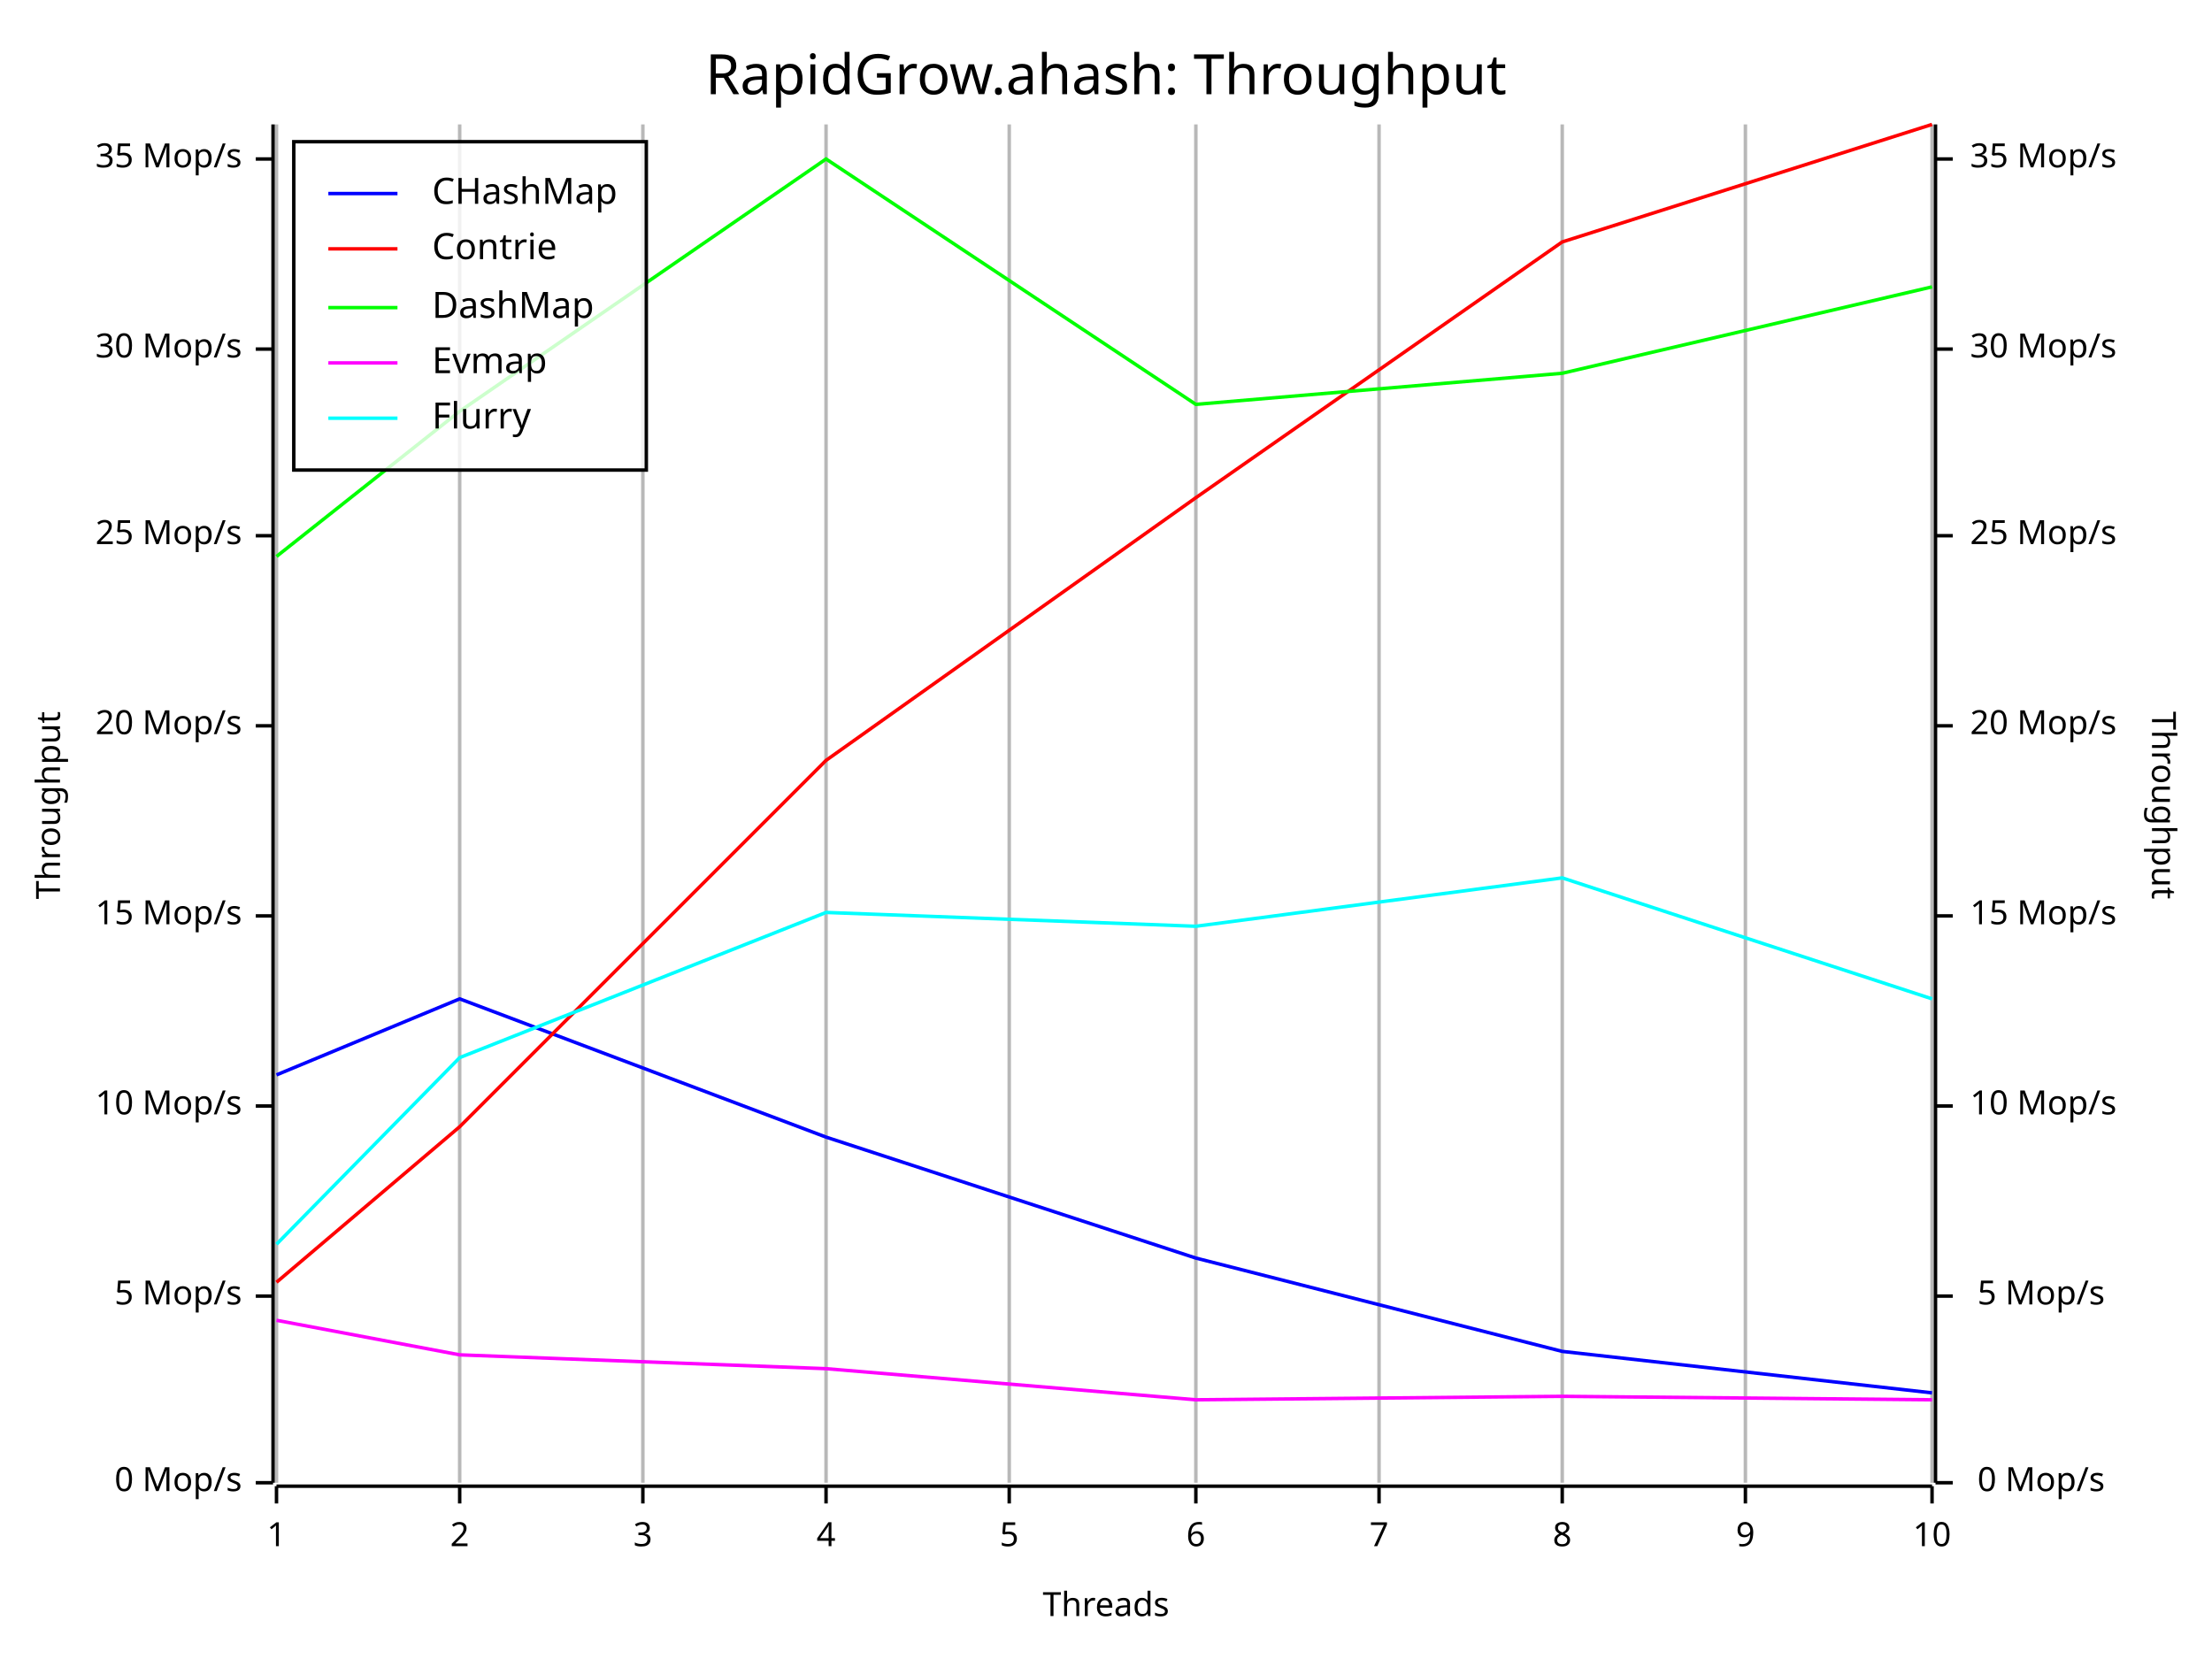
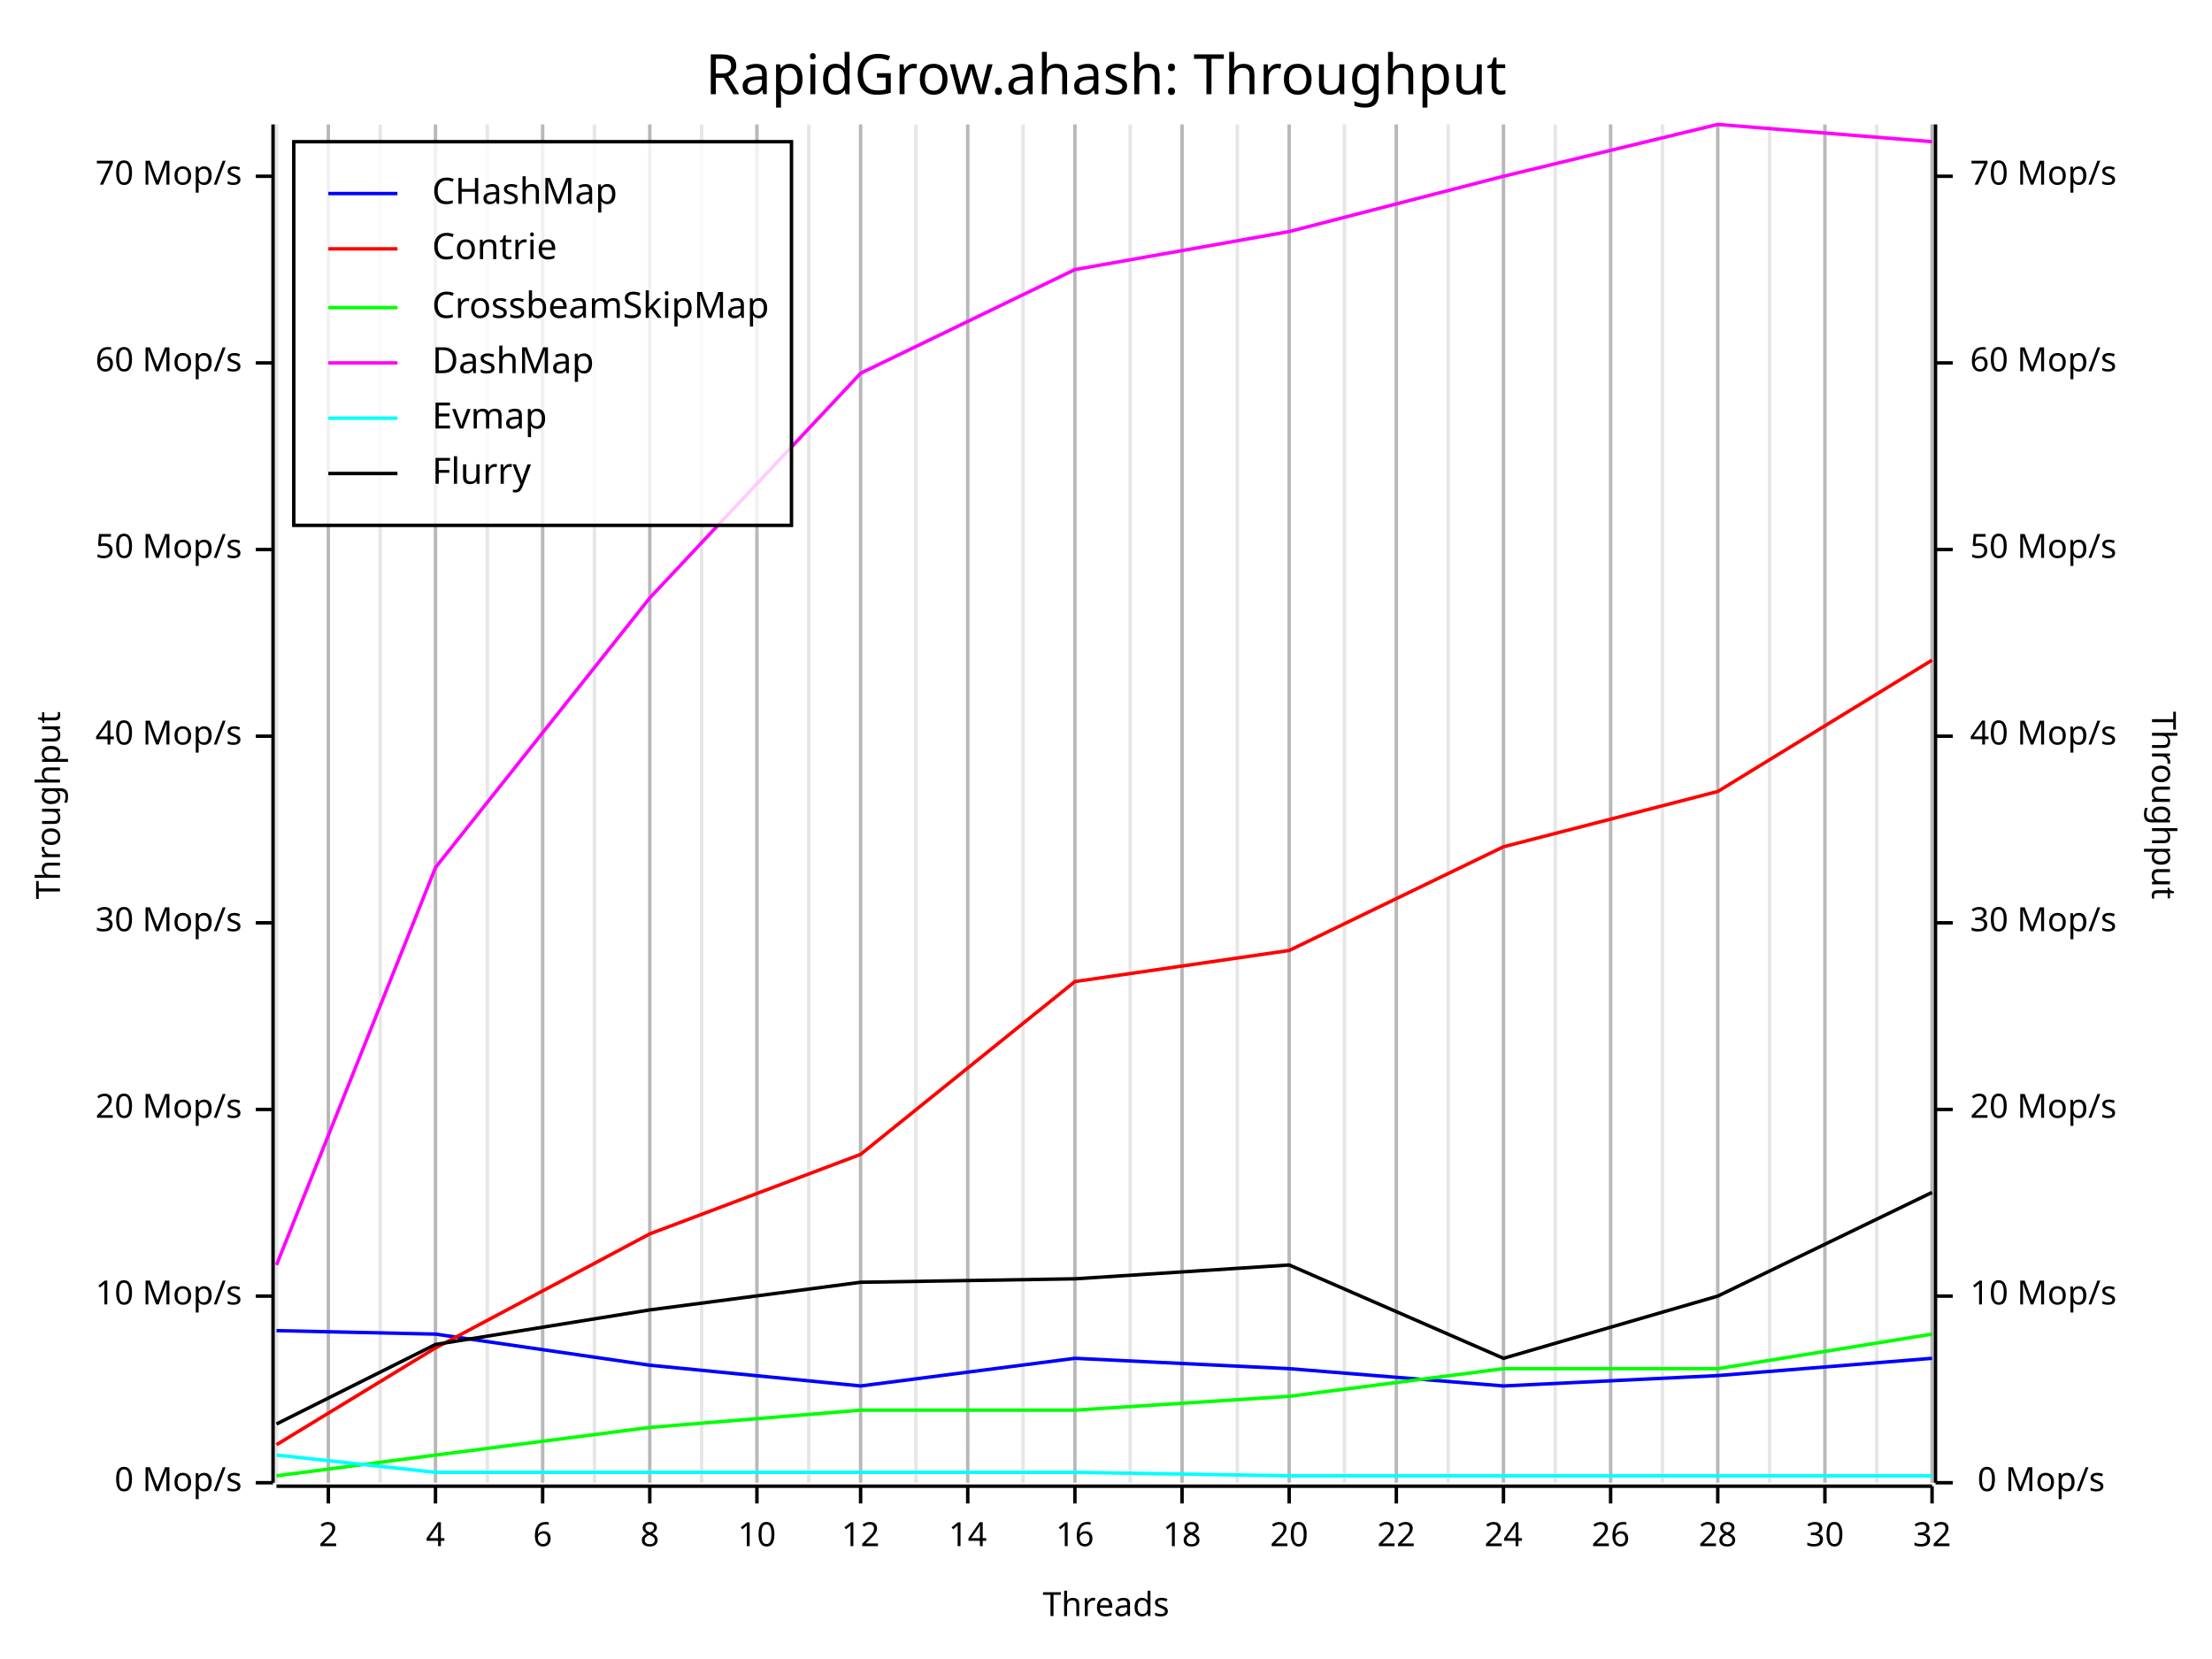
<svg xmlns="http://www.w3.org/2000/svg" width="640" height="480" viewBox="0 0 640 480">
  <rect x="0" y="0" width="640" height="480" opacity="1" fill="#FFFFFF" stroke="none" />
  <text x="320" y="15" dy="0.76em" text-anchor="middle" font-family="Fira Code" font-size="16.129" opacity="1" fill="#000000">
RapidGrow.ahash: Throughput
</text>
  <line opacity="0.1" stroke="#000000" stroke-width="1" x1="80" y1="429" x2="80" y2="36" />
-   <line opacity="0.1" stroke="#000000" stroke-width="1" x1="133" y1="429" x2="133" y2="36" />
-   <line opacity="0.1" stroke="#000000" stroke-width="1" x1="186" y1="429" x2="186" y2="36" />
-   <line opacity="0.1" stroke="#000000" stroke-width="1" x1="239" y1="429" x2="239" y2="36" />
-   <line opacity="0.1" stroke="#000000" stroke-width="1" x1="292" y1="429" x2="292" y2="36" />
-   <line opacity="0.1" stroke="#000000" stroke-width="1" x1="346" y1="429" x2="346" y2="36" />
-   <line opacity="0.1" stroke="#000000" stroke-width="1" x1="399" y1="429" x2="399" y2="36" />
-   <line opacity="0.1" stroke="#000000" stroke-width="1" x1="452" y1="429" x2="452" y2="36" />
-   <line opacity="0.1" stroke="#000000" stroke-width="1" x1="505" y1="429" x2="505" y2="36" />
+   <line opacity="0.1" stroke="#000000" stroke-width="1" x1="95" y1="429" x2="95" y2="36" />
+   <line opacity="0.1" stroke="#000000" stroke-width="1" x1="110" y1="429" x2="110" y2="36" />
+   <line opacity="0.1" stroke="#000000" stroke-width="1" x1="126" y1="429" x2="126" y2="36" />
+   <line opacity="0.1" stroke="#000000" stroke-width="1" x1="141" y1="429" x2="141" y2="36" />
+   <line opacity="0.1" stroke="#000000" stroke-width="1" x1="157" y1="429" x2="157" y2="36" />
+   <line opacity="0.1" stroke="#000000" stroke-width="1" x1="172" y1="429" x2="172" y2="36" />
+   <line opacity="0.1" stroke="#000000" stroke-width="1" x1="188" y1="429" x2="188" y2="36" />
+   <line opacity="0.1" stroke="#000000" stroke-width="1" x1="203" y1="429" x2="203" y2="36" />
+   <line opacity="0.1" stroke="#000000" stroke-width="1" x1="219" y1="429" x2="219" y2="36" />
+   <line opacity="0.1" stroke="#000000" stroke-width="1" x1="234" y1="429" x2="234" y2="36" />
+   <line opacity="0.1" stroke="#000000" stroke-width="1" x1="249" y1="429" x2="249" y2="36" />
+   <line opacity="0.1" stroke="#000000" stroke-width="1" x1="265" y1="429" x2="265" y2="36" />
+   <line opacity="0.1" stroke="#000000" stroke-width="1" x1="280" y1="429" x2="280" y2="36" />
+   <line opacity="0.1" stroke="#000000" stroke-width="1" x1="296" y1="429" x2="296" y2="36" />
+   <line opacity="0.1" stroke="#000000" stroke-width="1" x1="311" y1="429" x2="311" y2="36" />
+   <line opacity="0.1" stroke="#000000" stroke-width="1" x1="327" y1="429" x2="327" y2="36" />
+   <line opacity="0.1" stroke="#000000" stroke-width="1" x1="342" y1="429" x2="342" y2="36" />
+   <line opacity="0.1" stroke="#000000" stroke-width="1" x1="358" y1="429" x2="358" y2="36" />
+   <line opacity="0.1" stroke="#000000" stroke-width="1" x1="373" y1="429" x2="373" y2="36" />
+   <line opacity="0.1" stroke="#000000" stroke-width="1" x1="389" y1="429" x2="389" y2="36" />
+   <line opacity="0.1" stroke="#000000" stroke-width="1" x1="404" y1="429" x2="404" y2="36" />
+   <line opacity="0.1" stroke="#000000" stroke-width="1" x1="419" y1="429" x2="419" y2="36" />
+   <line opacity="0.1" stroke="#000000" stroke-width="1" x1="435" y1="429" x2="435" y2="36" />
+   <line opacity="0.1" stroke="#000000" stroke-width="1" x1="450" y1="429" x2="450" y2="36" />
+   <line opacity="0.1" stroke="#000000" stroke-width="1" x1="466" y1="429" x2="466" y2="36" />
+   <line opacity="0.1" stroke="#000000" stroke-width="1" x1="481" y1="429" x2="481" y2="36" />
+   <line opacity="0.1" stroke="#000000" stroke-width="1" x1="497" y1="429" x2="497" y2="36" />
+   <line opacity="0.1" stroke="#000000" stroke-width="1" x1="512" y1="429" x2="512" y2="36" />
+   <line opacity="0.1" stroke="#000000" stroke-width="1" x1="528" y1="429" x2="528" y2="36" />
+   <line opacity="0.1" stroke="#000000" stroke-width="1" x1="543" y1="429" x2="543" y2="36" />
  <line opacity="0.1" stroke="#000000" stroke-width="1" x1="559" y1="429" x2="559" y2="36" />
  <text x="10" y="233" dy="0.76em" text-anchor="middle" font-family="sans-serif" font-size="9.677" opacity="1" fill="#000000" transform="rotate(270, 10, 233)">
Throughput
</text>
  <text x="320" y="470" dy="-0.5ex" text-anchor="middle" font-family="sans-serif" font-size="9.677" opacity="1" fill="#000000">
Threads
</text>
  <text x="630" y="233" dy="0.76em" text-anchor="middle" font-family="sans-serif" font-size="9.677" opacity="1" fill="#000000" transform="rotate(90, 630, 233)">
Throughput
</text>
-   <line opacity="0.2" stroke="#000000" stroke-width="1" x1="80" y1="429" x2="80" y2="36" />
-   <line opacity="0.2" stroke="#000000" stroke-width="1" x1="133" y1="429" x2="133" y2="36" />
-   <line opacity="0.2" stroke="#000000" stroke-width="1" x1="186" y1="429" x2="186" y2="36" />
-   <line opacity="0.2" stroke="#000000" stroke-width="1" x1="239" y1="429" x2="239" y2="36" />
-   <line opacity="0.2" stroke="#000000" stroke-width="1" x1="292" y1="429" x2="292" y2="36" />
-   <line opacity="0.2" stroke="#000000" stroke-width="1" x1="346" y1="429" x2="346" y2="36" />
-   <line opacity="0.2" stroke="#000000" stroke-width="1" x1="399" y1="429" x2="399" y2="36" />
-   <line opacity="0.2" stroke="#000000" stroke-width="1" x1="452" y1="429" x2="452" y2="36" />
-   <line opacity="0.2" stroke="#000000" stroke-width="1" x1="505" y1="429" x2="505" y2="36" />
+   <line opacity="0.2" stroke="#000000" stroke-width="1" x1="95" y1="429" x2="95" y2="36" />
+   <line opacity="0.2" stroke="#000000" stroke-width="1" x1="126" y1="429" x2="126" y2="36" />
+   <line opacity="0.2" stroke="#000000" stroke-width="1" x1="157" y1="429" x2="157" y2="36" />
+   <line opacity="0.2" stroke="#000000" stroke-width="1" x1="188" y1="429" x2="188" y2="36" />
+   <line opacity="0.2" stroke="#000000" stroke-width="1" x1="219" y1="429" x2="219" y2="36" />
+   <line opacity="0.2" stroke="#000000" stroke-width="1" x1="249" y1="429" x2="249" y2="36" />
+   <line opacity="0.2" stroke="#000000" stroke-width="1" x1="280" y1="429" x2="280" y2="36" />
+   <line opacity="0.2" stroke="#000000" stroke-width="1" x1="311" y1="429" x2="311" y2="36" />
+   <line opacity="0.2" stroke="#000000" stroke-width="1" x1="342" y1="429" x2="342" y2="36" />
+   <line opacity="0.2" stroke="#000000" stroke-width="1" x1="373" y1="429" x2="373" y2="36" />
+   <line opacity="0.2" stroke="#000000" stroke-width="1" x1="404" y1="429" x2="404" y2="36" />
+   <line opacity="0.2" stroke="#000000" stroke-width="1" x1="435" y1="429" x2="435" y2="36" />
+   <line opacity="0.2" stroke="#000000" stroke-width="1" x1="466" y1="429" x2="466" y2="36" />
+   <line opacity="0.2" stroke="#000000" stroke-width="1" x1="497" y1="429" x2="497" y2="36" />
+   <line opacity="0.2" stroke="#000000" stroke-width="1" x1="528" y1="429" x2="528" y2="36" />
  <line opacity="0.2" stroke="#000000" stroke-width="1" x1="559" y1="429" x2="559" y2="36" />
  <polyline fill="none" opacity="1" stroke="#000000" stroke-width="1" points="79,36 79,429 " />
  <text x="70" y="429" dy="0.5ex" text-anchor="end" font-family="sans-serif" font-size="9.677" opacity="1" fill="#000000">
0 Mop/s
</text>
  <polyline fill="none" opacity="1" stroke="#000000" stroke-width="1" points="74,429 79,429 " />
  <text x="70" y="375" dy="0.5ex" text-anchor="end" font-family="sans-serif" font-size="9.677" opacity="1" fill="#000000">
- 5 Mop/s
+ 10 Mop/s
</text>
  <polyline fill="none" opacity="1" stroke="#000000" stroke-width="1" points="74,375 79,375 " />
-   <text x="70" y="320" dy="0.5ex" text-anchor="end" font-family="sans-serif" font-size="9.677" opacity="1" fill="#000000">
- 10 Mop/s
- </text>
-   <polyline fill="none" opacity="1" stroke="#000000" stroke-width="1" points="74,320 79,320 " />
-   <text x="70" y="265" dy="0.5ex" text-anchor="end" font-family="sans-serif" font-size="9.677" opacity="1" fill="#000000">
- 15 Mop/s
- </text>
-   <polyline fill="none" opacity="1" stroke="#000000" stroke-width="1" points="74,265 79,265 " />
-   <text x="70" y="210" dy="0.5ex" text-anchor="end" font-family="sans-serif" font-size="9.677" opacity="1" fill="#000000">
+   <text x="70" y="321" dy="0.5ex" text-anchor="end" font-family="sans-serif" font-size="9.677" opacity="1" fill="#000000">
20 Mop/s
</text>
-   <polyline fill="none" opacity="1" stroke="#000000" stroke-width="1" points="74,210 79,210 " />
-   <text x="70" y="155" dy="0.5ex" text-anchor="end" font-family="sans-serif" font-size="9.677" opacity="1" fill="#000000">
- 25 Mop/s
- </text>
-   <polyline fill="none" opacity="1" stroke="#000000" stroke-width="1" points="74,155 79,155 " />
-   <text x="70" y="101" dy="0.5ex" text-anchor="end" font-family="sans-serif" font-size="9.677" opacity="1" fill="#000000">
+   <polyline fill="none" opacity="1" stroke="#000000" stroke-width="1" points="74,321 79,321 " />
+   <text x="70" y="267" dy="0.5ex" text-anchor="end" font-family="sans-serif" font-size="9.677" opacity="1" fill="#000000">
30 Mop/s
</text>
-   <polyline fill="none" opacity="1" stroke="#000000" stroke-width="1" points="74,101 79,101 " />
-   <text x="70" y="46" dy="0.5ex" text-anchor="end" font-family="sans-serif" font-size="9.677" opacity="1" fill="#000000">
- 35 Mop/s
- </text>
-   <polyline fill="none" opacity="1" stroke="#000000" stroke-width="1" points="74,46 79,46 " />
+   <polyline fill="none" opacity="1" stroke="#000000" stroke-width="1" points="74,267 79,267 " />
+   <text x="70" y="213" dy="0.5ex" text-anchor="end" font-family="sans-serif" font-size="9.677" opacity="1" fill="#000000">
+ 40 Mop/s
+ </text>
+   <polyline fill="none" opacity="1" stroke="#000000" stroke-width="1" points="74,213 79,213 " />
+   <text x="70" y="159" dy="0.5ex" text-anchor="end" font-family="sans-serif" font-size="9.677" opacity="1" fill="#000000">
+ 50 Mop/s
+ </text>
+   <polyline fill="none" opacity="1" stroke="#000000" stroke-width="1" points="74,159 79,159 " />
+   <text x="70" y="105" dy="0.5ex" text-anchor="end" font-family="sans-serif" font-size="9.677" opacity="1" fill="#000000">
+ 60 Mop/s
+ </text>
+   <polyline fill="none" opacity="1" stroke="#000000" stroke-width="1" points="74,105 79,105 " />
+   <text x="70" y="51" dy="0.5ex" text-anchor="end" font-family="sans-serif" font-size="9.677" opacity="1" fill="#000000">
+ 70 Mop/s
+ </text>
+   <polyline fill="none" opacity="1" stroke="#000000" stroke-width="1" points="74,51 79,51 " />
  <polyline fill="none" opacity="1" stroke="#000000" stroke-width="1" points="80,430 559,430 " />
-   <text x="80" y="440" dy="0.76em" text-anchor="middle" font-family="sans-serif" font-size="9.677" opacity="1" fill="#000000">
- 1
- </text>
-   <polyline fill="none" opacity="1" stroke="#000000" stroke-width="1" points="80,430 80,435 " />
-   <text x="133" y="440" dy="0.76em" text-anchor="middle" font-family="sans-serif" font-size="9.677" opacity="1" fill="#000000">
+   <text x="95" y="440" dy="0.76em" text-anchor="middle" font-family="sans-serif" font-size="9.677" opacity="1" fill="#000000">
2
</text>
-   <polyline fill="none" opacity="1" stroke="#000000" stroke-width="1" points="133,430 133,435 " />
-   <text x="186" y="440" dy="0.76em" text-anchor="middle" font-family="sans-serif" font-size="9.677" opacity="1" fill="#000000">
- 3
- </text>
-   <polyline fill="none" opacity="1" stroke="#000000" stroke-width="1" points="186,430 186,435 " />
-   <text x="239" y="440" dy="0.76em" text-anchor="middle" font-family="sans-serif" font-size="9.677" opacity="1" fill="#000000">
+   <polyline fill="none" opacity="1" stroke="#000000" stroke-width="1" points="95,430 95,435 " />
+   <text x="126" y="440" dy="0.76em" text-anchor="middle" font-family="sans-serif" font-size="9.677" opacity="1" fill="#000000">
4
</text>
-   <polyline fill="none" opacity="1" stroke="#000000" stroke-width="1" points="239,430 239,435 " />
-   <text x="292" y="440" dy="0.76em" text-anchor="middle" font-family="sans-serif" font-size="9.677" opacity="1" fill="#000000">
- 5
- </text>
-   <polyline fill="none" opacity="1" stroke="#000000" stroke-width="1" points="292,430 292,435 " />
-   <text x="346" y="440" dy="0.76em" text-anchor="middle" font-family="sans-serif" font-size="9.677" opacity="1" fill="#000000">
+   <polyline fill="none" opacity="1" stroke="#000000" stroke-width="1" points="126,430 126,435 " />
+   <text x="157" y="440" dy="0.76em" text-anchor="middle" font-family="sans-serif" font-size="9.677" opacity="1" fill="#000000">
6
</text>
-   <polyline fill="none" opacity="1" stroke="#000000" stroke-width="1" points="346,430 346,435 " />
-   <text x="399" y="440" dy="0.76em" text-anchor="middle" font-family="sans-serif" font-size="9.677" opacity="1" fill="#000000">
- 7
- </text>
-   <polyline fill="none" opacity="1" stroke="#000000" stroke-width="1" points="399,430 399,435 " />
-   <text x="452" y="440" dy="0.76em" text-anchor="middle" font-family="sans-serif" font-size="9.677" opacity="1" fill="#000000">
+   <polyline fill="none" opacity="1" stroke="#000000" stroke-width="1" points="157,430 157,435 " />
+   <text x="188" y="440" dy="0.76em" text-anchor="middle" font-family="sans-serif" font-size="9.677" opacity="1" fill="#000000">
8
</text>
-   <polyline fill="none" opacity="1" stroke="#000000" stroke-width="1" points="452,430 452,435 " />
-   <text x="505" y="440" dy="0.76em" text-anchor="middle" font-family="sans-serif" font-size="9.677" opacity="1" fill="#000000">
- 9
- </text>
-   <polyline fill="none" opacity="1" stroke="#000000" stroke-width="1" points="505,430 505,435 " />
+   <polyline fill="none" opacity="1" stroke="#000000" stroke-width="1" points="188,430 188,435 " />
+   <text x="219" y="440" dy="0.76em" text-anchor="middle" font-family="sans-serif" font-size="9.677" opacity="1" fill="#000000">
+ 10
+ </text>
+   <polyline fill="none" opacity="1" stroke="#000000" stroke-width="1" points="219,430 219,435 " />
+   <text x="249" y="440" dy="0.76em" text-anchor="middle" font-family="sans-serif" font-size="9.677" opacity="1" fill="#000000">
+ 12
+ </text>
+   <polyline fill="none" opacity="1" stroke="#000000" stroke-width="1" points="249,430 249,435 " />
+   <text x="280" y="440" dy="0.76em" text-anchor="middle" font-family="sans-serif" font-size="9.677" opacity="1" fill="#000000">
+ 14
+ </text>
+   <polyline fill="none" opacity="1" stroke="#000000" stroke-width="1" points="280,430 280,435 " />
+   <text x="311" y="440" dy="0.76em" text-anchor="middle" font-family="sans-serif" font-size="9.677" opacity="1" fill="#000000">
+ 16
+ </text>
+   <polyline fill="none" opacity="1" stroke="#000000" stroke-width="1" points="311,430 311,435 " />
+   <text x="342" y="440" dy="0.76em" text-anchor="middle" font-family="sans-serif" font-size="9.677" opacity="1" fill="#000000">
+ 18
+ </text>
+   <polyline fill="none" opacity="1" stroke="#000000" stroke-width="1" points="342,430 342,435 " />
+   <text x="373" y="440" dy="0.76em" text-anchor="middle" font-family="sans-serif" font-size="9.677" opacity="1" fill="#000000">
+ 20
+ </text>
+   <polyline fill="none" opacity="1" stroke="#000000" stroke-width="1" points="373,430 373,435 " />
+   <text x="404" y="440" dy="0.76em" text-anchor="middle" font-family="sans-serif" font-size="9.677" opacity="1" fill="#000000">
+ 22
+ </text>
+   <polyline fill="none" opacity="1" stroke="#000000" stroke-width="1" points="404,430 404,435 " />
+   <text x="435" y="440" dy="0.76em" text-anchor="middle" font-family="sans-serif" font-size="9.677" opacity="1" fill="#000000">
+ 24
+ </text>
+   <polyline fill="none" opacity="1" stroke="#000000" stroke-width="1" points="435,430 435,435 " />
+   <text x="466" y="440" dy="0.76em" text-anchor="middle" font-family="sans-serif" font-size="9.677" opacity="1" fill="#000000">
+ 26
+ </text>
+   <polyline fill="none" opacity="1" stroke="#000000" stroke-width="1" points="466,430 466,435 " />
+   <text x="497" y="440" dy="0.76em" text-anchor="middle" font-family="sans-serif" font-size="9.677" opacity="1" fill="#000000">
+ 28
+ </text>
+   <polyline fill="none" opacity="1" stroke="#000000" stroke-width="1" points="497,430 497,435 " />
+   <text x="528" y="440" dy="0.76em" text-anchor="middle" font-family="sans-serif" font-size="9.677" opacity="1" fill="#000000">
+ 30
+ </text>
+   <polyline fill="none" opacity="1" stroke="#000000" stroke-width="1" points="528,430 528,435 " />
  <text x="559" y="440" dy="0.76em" text-anchor="middle" font-family="sans-serif" font-size="9.677" opacity="1" fill="#000000">
- 10
+ 32
</text>
  <polyline fill="none" opacity="1" stroke="#000000" stroke-width="1" points="559,430 559,435 " />
  <polyline fill="none" opacity="1" stroke="#000000" stroke-width="1" points="560,36 560,429 " />
  <text x="609" y="429" dy="0.5ex" text-anchor="end" font-family="sans-serif" font-size="9.677" opacity="1" fill="#000000">
0 Mop/s
</text>
  <polyline fill="none" opacity="1" stroke="#000000" stroke-width="1" points="560,429 565,429 " />
-   <text x="609" y="375" dy="0.5ex" text-anchor="end" font-family="sans-serif" font-size="9.677" opacity="1" fill="#000000">
- 5 Mop/s
+   <text x="570" y="375" dy="0.5ex" text-anchor="start" font-family="sans-serif" font-size="9.677" opacity="1" fill="#000000">
+ 10 Mop/s
</text>
  <polyline fill="none" opacity="1" stroke="#000000" stroke-width="1" points="560,375 565,375 " />
-   <text x="570" y="320" dy="0.5ex" text-anchor="start" font-family="sans-serif" font-size="9.677" opacity="1" fill="#000000">
- 10 Mop/s
- </text>
-   <polyline fill="none" opacity="1" stroke="#000000" stroke-width="1" points="560,320 565,320 " />
-   <text x="570" y="265" dy="0.5ex" text-anchor="start" font-family="sans-serif" font-size="9.677" opacity="1" fill="#000000">
- 15 Mop/s
- </text>
-   <polyline fill="none" opacity="1" stroke="#000000" stroke-width="1" points="560,265 565,265 " />
-   <text x="570" y="210" dy="0.5ex" text-anchor="start" font-family="sans-serif" font-size="9.677" opacity="1" fill="#000000">
+   <text x="570" y="321" dy="0.5ex" text-anchor="start" font-family="sans-serif" font-size="9.677" opacity="1" fill="#000000">
20 Mop/s
</text>
-   <polyline fill="none" opacity="1" stroke="#000000" stroke-width="1" points="560,210 565,210 " />
-   <text x="570" y="155" dy="0.5ex" text-anchor="start" font-family="sans-serif" font-size="9.677" opacity="1" fill="#000000">
- 25 Mop/s
- </text>
-   <polyline fill="none" opacity="1" stroke="#000000" stroke-width="1" points="560,155 565,155 " />
-   <text x="570" y="101" dy="0.5ex" text-anchor="start" font-family="sans-serif" font-size="9.677" opacity="1" fill="#000000">
+   <polyline fill="none" opacity="1" stroke="#000000" stroke-width="1" points="560,321 565,321 " />
+   <text x="570" y="267" dy="0.5ex" text-anchor="start" font-family="sans-serif" font-size="9.677" opacity="1" fill="#000000">
30 Mop/s
</text>
-   <polyline fill="none" opacity="1" stroke="#000000" stroke-width="1" points="560,101 565,101 " />
-   <text x="570" y="46" dy="0.5ex" text-anchor="start" font-family="sans-serif" font-size="9.677" opacity="1" fill="#000000">
- 35 Mop/s
- </text>
-   <polyline fill="none" opacity="1" stroke="#000000" stroke-width="1" points="560,46 565,46 " />
-   <polyline fill="none" opacity="1" stroke="#0000FF" stroke-width="1" points="80,311 133,289 239,329 346,364 452,391 559,403 " />
-   <polyline fill="none" opacity="1" stroke="#FF0000" stroke-width="1" points="80,371 133,326 239,220 346,144 452,70 559,36 " />
-   <polyline fill="none" opacity="1" stroke="#00FF00" stroke-width="1" points="80,161 133,119 239,46 346,117 452,108 559,83 " />
-   <polyline fill="none" opacity="1" stroke="#FF00FF" stroke-width="1" points="80,382 133,392 239,396 346,405 452,404 559,405 " />
-   <polyline fill="none" opacity="1" stroke="#00FFFF" stroke-width="1" points="80,360 133,306 239,264 346,268 452,254 559,289 " />
-   <rect x="85" y="41" width="102" height="95" opacity="0.8" fill="#FFFFFF" stroke="none" />
-   <rect x="85" y="41" width="102" height="95" opacity="1" fill="none" stroke="#000000" />
+   <polyline fill="none" opacity="1" stroke="#000000" stroke-width="1" points="560,267 565,267 " />
+   <text x="570" y="213" dy="0.5ex" text-anchor="start" font-family="sans-serif" font-size="9.677" opacity="1" fill="#000000">
+ 40 Mop/s
+ </text>
+   <polyline fill="none" opacity="1" stroke="#000000" stroke-width="1" points="560,213 565,213 " />
+   <text x="570" y="159" dy="0.5ex" text-anchor="start" font-family="sans-serif" font-size="9.677" opacity="1" fill="#000000">
+ 50 Mop/s
+ </text>
+   <polyline fill="none" opacity="1" stroke="#000000" stroke-width="1" points="560,159 565,159 " />
+   <text x="570" y="105" dy="0.5ex" text-anchor="start" font-family="sans-serif" font-size="9.677" opacity="1" fill="#000000">
+ 60 Mop/s
+ </text>
+   <polyline fill="none" opacity="1" stroke="#000000" stroke-width="1" points="560,105 565,105 " />
+   <text x="570" y="51" dy="0.5ex" text-anchor="start" font-family="sans-serif" font-size="9.677" opacity="1" fill="#000000">
+ 70 Mop/s
+ </text>
+   <polyline fill="none" opacity="1" stroke="#000000" stroke-width="1" points="560,51 565,51 " />
+   <polyline fill="none" opacity="1" stroke="#0000FF" stroke-width="1" points="80,385 126,386 188,395 249,401 311,393 373,396 435,401 497,398 559,393 " />
+   <polyline fill="none" opacity="1" stroke="#FF0000" stroke-width="1" points="80,418 126,390 188,357 249,334 311,284 373,275 435,245 497,229 559,191 " />
+   <polyline fill="none" opacity="1" stroke="#00FF00" stroke-width="1" points="80,427 126,421 188,413 249,408 311,408 373,404 435,396 497,396 559,386 " />
+   <polyline fill="none" opacity="1" stroke="#FF00FF" stroke-width="1" points="80,366 126,251 188,173 249,108 311,78 373,67 435,51 497,36 559,41 " />
+   <polyline fill="none" opacity="1" stroke="#00FFFF" stroke-width="1" points="80,421 126,426 188,426 249,426 311,426 373,427 435,427 497,427 559,427 " />
+   <polyline fill="none" opacity="1" stroke="#000000" stroke-width="1" points="80,412 126,389 188,379 249,371 311,370 373,366 435,393 497,375 559,345 " />
+   <rect x="85" y="41" width="144" height="111" opacity="0.8" fill="#FFFFFF" stroke="none" />
+   <rect x="85" y="41" width="144" height="111" opacity="1" fill="none" stroke="#000000" />
  <text x="125" y="51" dy="0.76em" text-anchor="start" font-family="Fira Code" font-size="10.484" opacity="1" fill="#000000">
CHashMap
</text>
  <text x="125" y="67" dy="0.76em" text-anchor="start" font-family="Fira Code" font-size="10.484" opacity="1" fill="#000000">
Contrie
</text>
  <text x="125" y="84" dy="0.76em" text-anchor="start" font-family="Fira Code" font-size="10.484" opacity="1" fill="#000000">
+ CrossbeamSkipMap
+ </text>
+   <text x="125" y="100" dy="0.76em" text-anchor="start" font-family="Fira Code" font-size="10.484" opacity="1" fill="#000000">
DashMap
</text>
-   <text x="125" y="100" dy="0.76em" text-anchor="start" font-family="Fira Code" font-size="10.484" opacity="1" fill="#000000">
+   <text x="125" y="116" dy="0.76em" text-anchor="start" font-family="Fira Code" font-size="10.484" opacity="1" fill="#000000">
Evmap
</text>
-   <text x="125" y="116" dy="0.76em" text-anchor="start" font-family="Fira Code" font-size="10.484" opacity="1" fill="#000000">
+   <text x="125" y="132" dy="0.76em" text-anchor="start" font-family="Fira Code" font-size="10.484" opacity="1" fill="#000000">
Flurry
</text>
  <polyline fill="none" opacity="1" stroke="#0000FF" stroke-width="1" points="95,56 115,56 " />
  <polyline fill="none" opacity="1" stroke="#FF0000" stroke-width="1" points="95,72 115,72 " />
  <polyline fill="none" opacity="1" stroke="#00FF00" stroke-width="1" points="95,89 115,89 " />
  <polyline fill="none" opacity="1" stroke="#FF00FF" stroke-width="1" points="95,105 115,105 " />
  <polyline fill="none" opacity="1" stroke="#00FFFF" stroke-width="1" points="95,121 115,121 " />
+   <polyline fill="none" opacity="1" stroke="#000000" stroke-width="1" points="95,137 115,137 " />
</svg>
